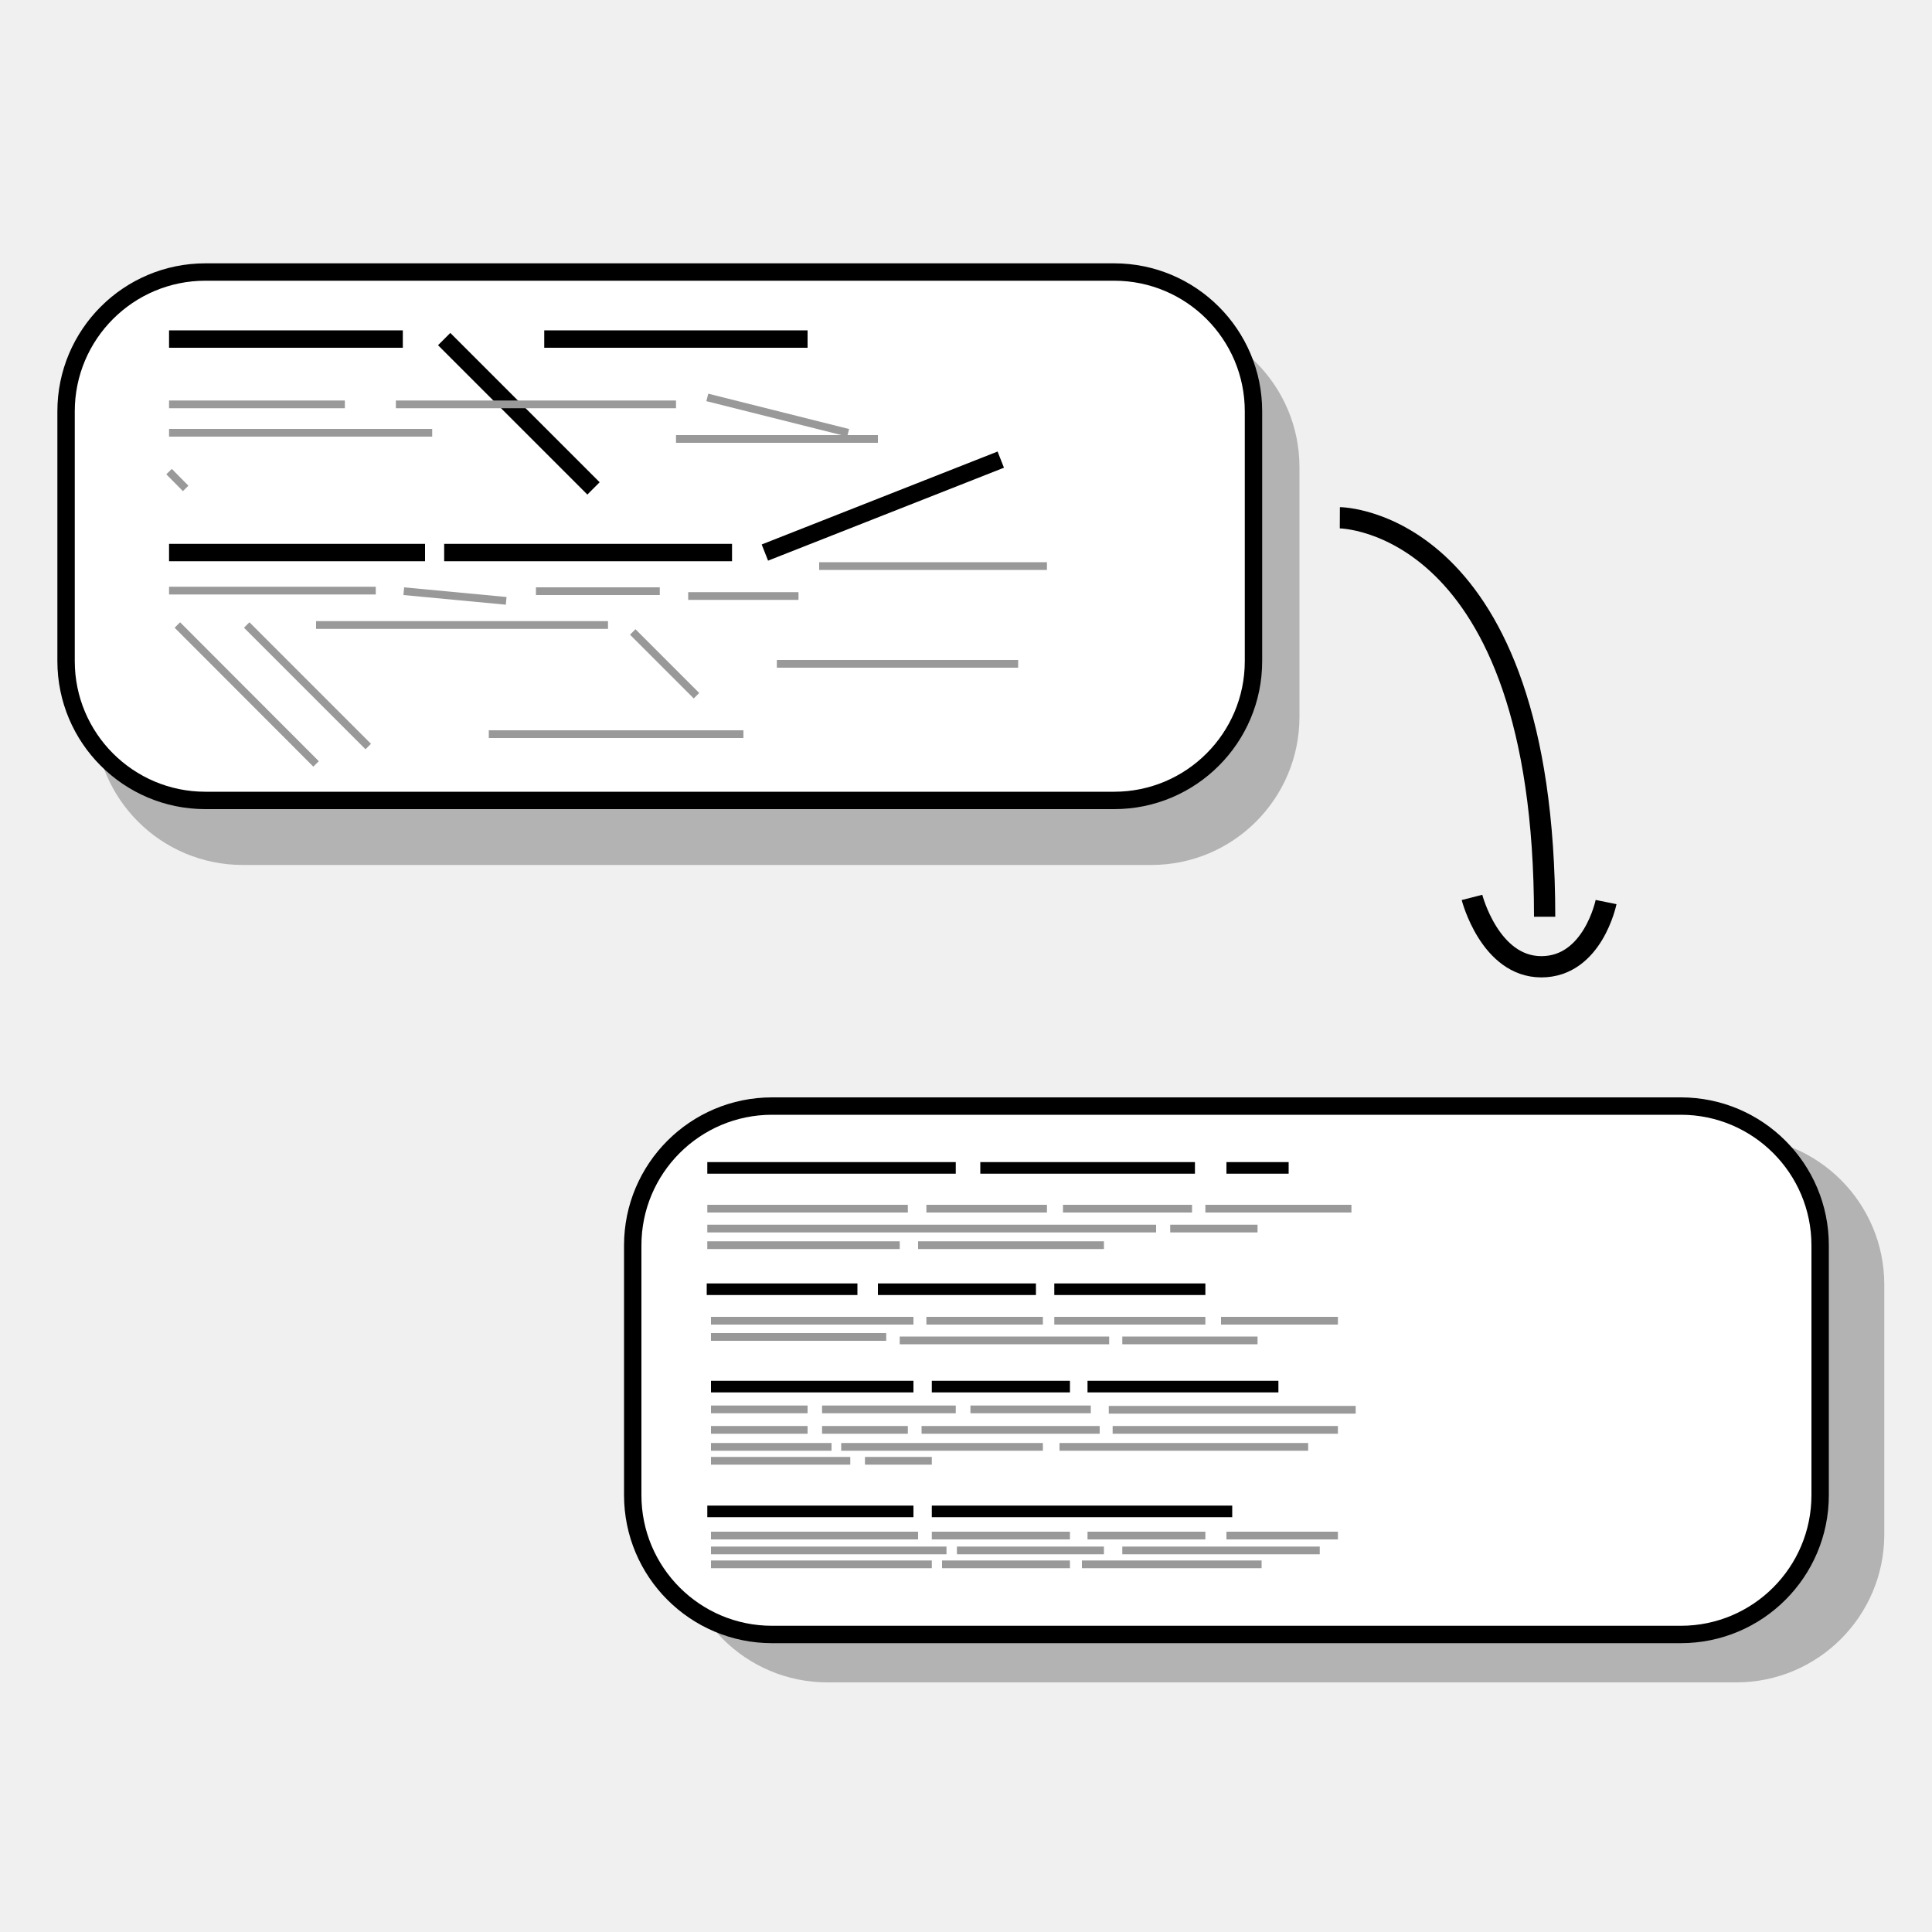
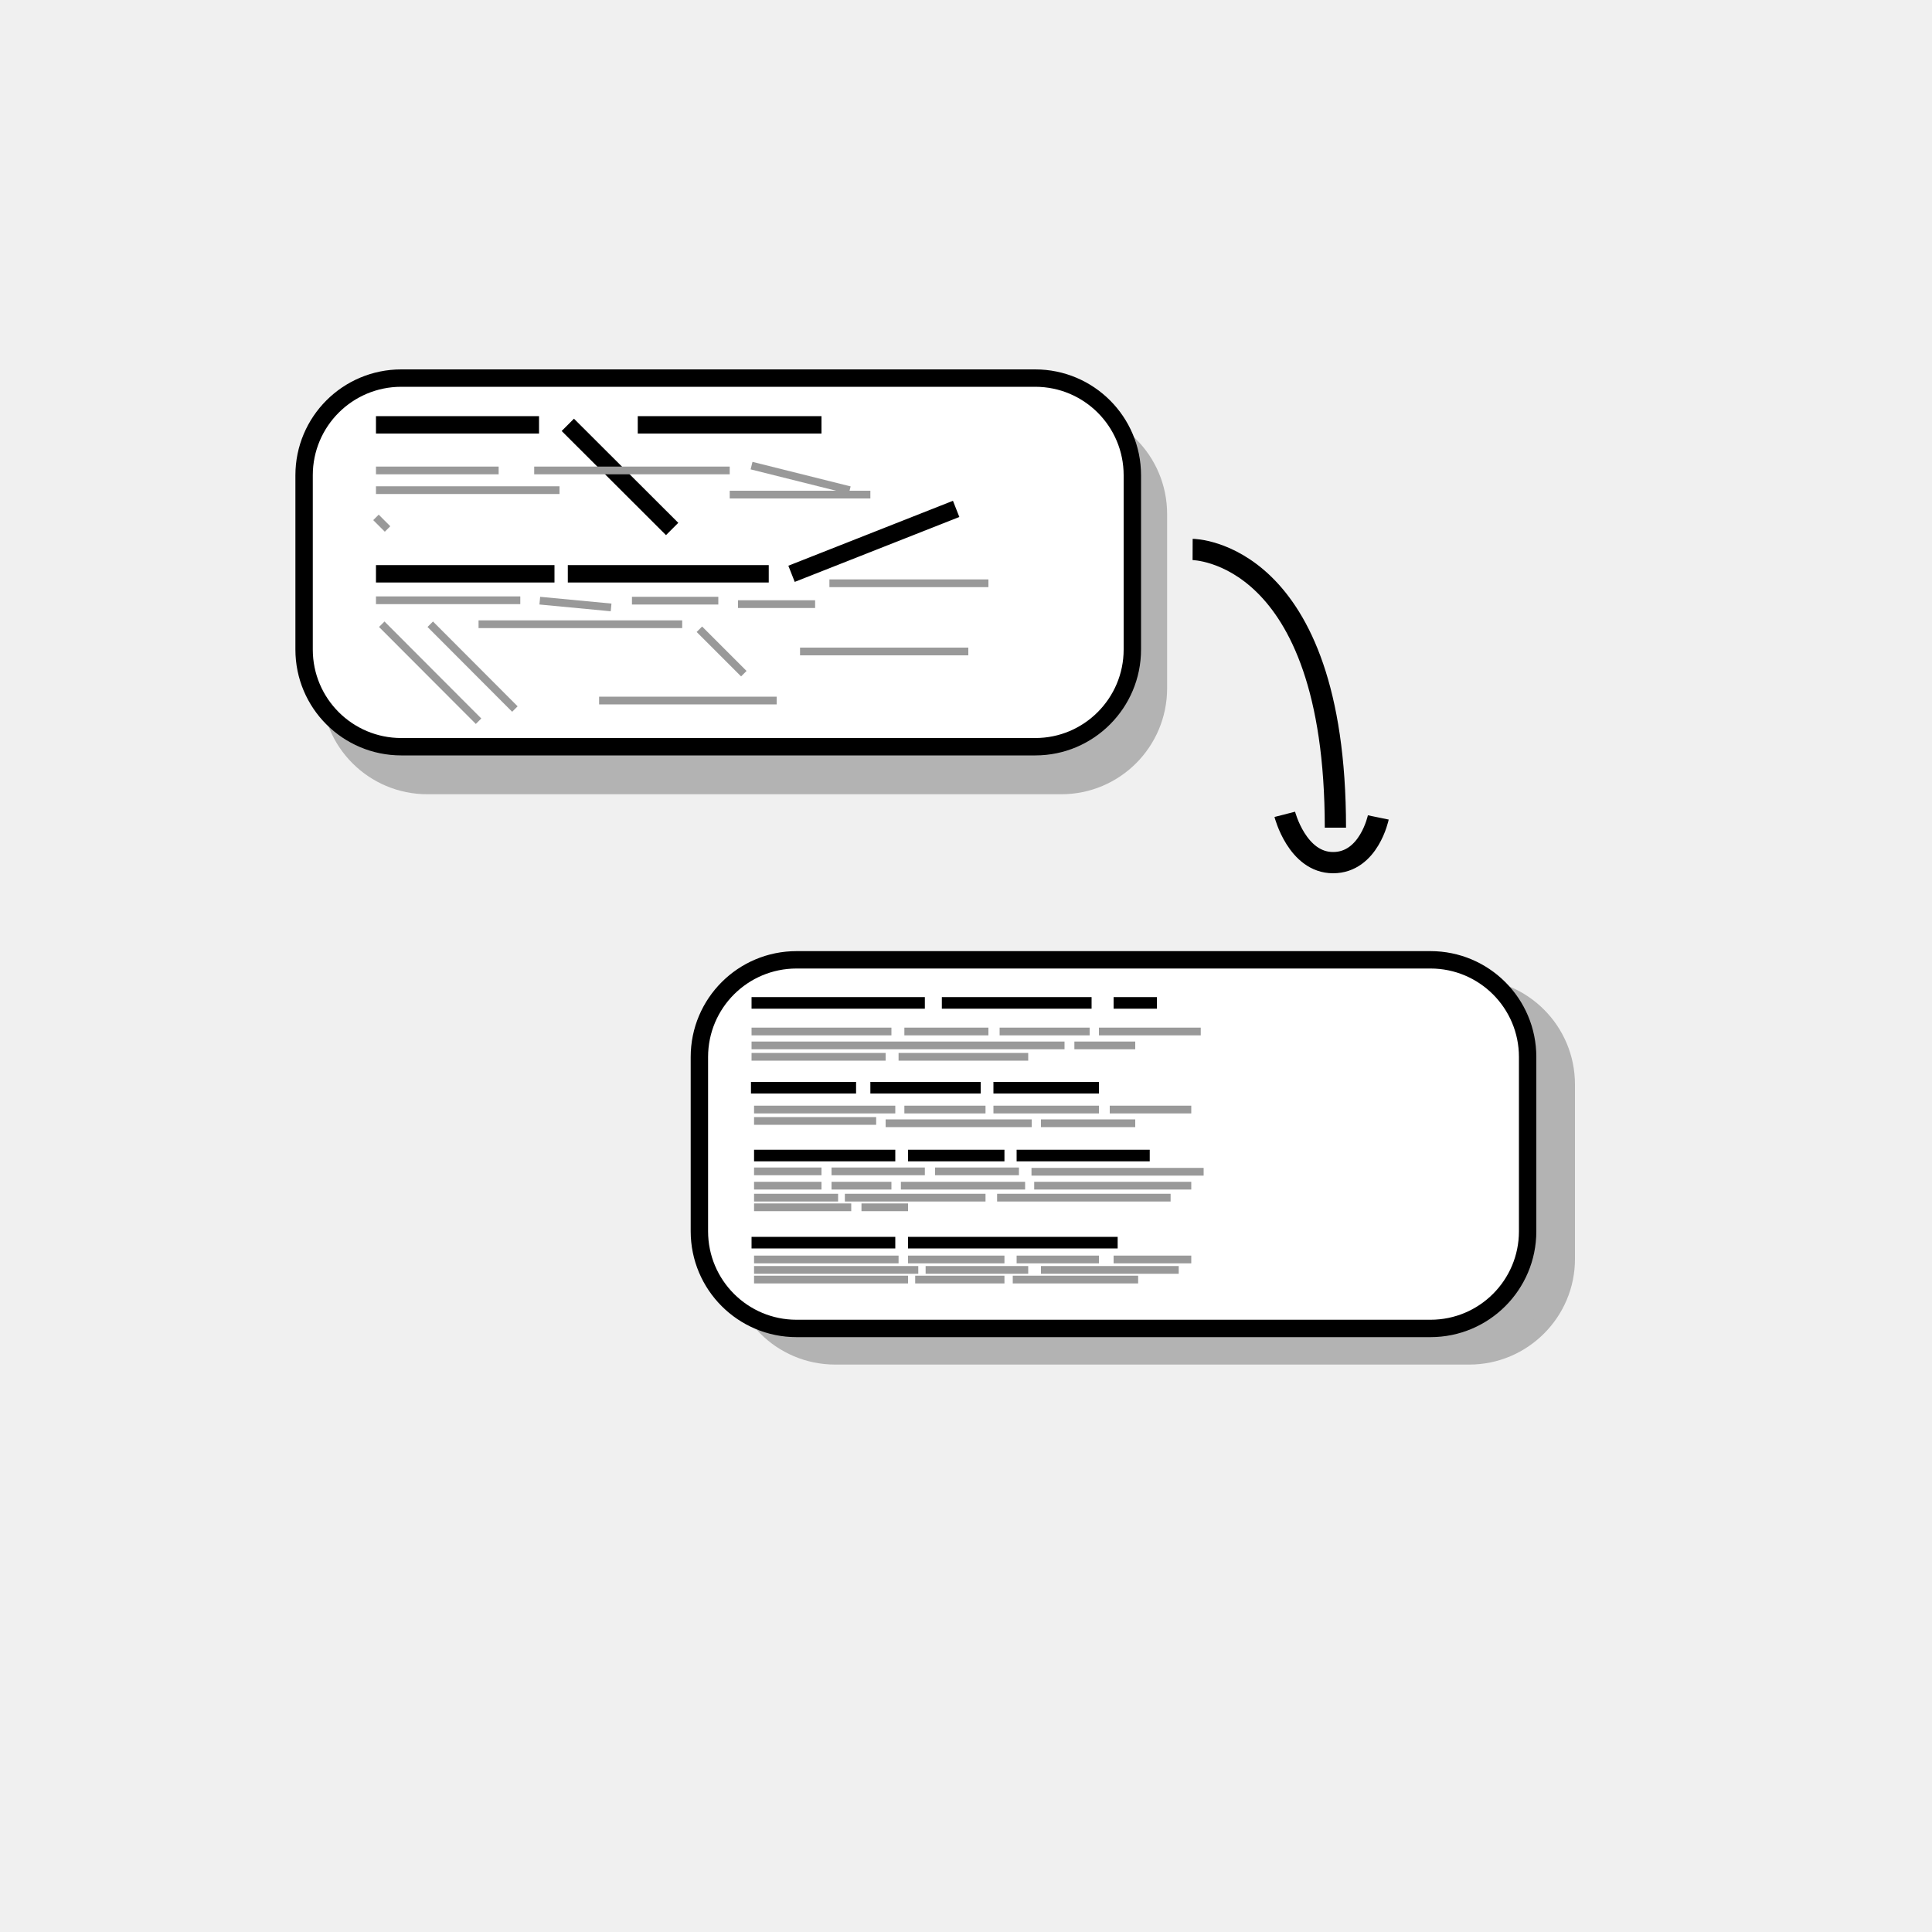
- <svg xmlns="http://www.w3.org/2000/svg" version="1.1" x="0px" y="0px" viewBox="0 0 1000 1000" style="enable-background:new 0 0 1000 1000;" xml:space="preserve">
+ <svg xmlns="http://www.w3.org/2000/svg" version="1.1" id="Layer_1" x="0px" y="0px" viewBox="0 0 1000 1000" style="enable-background:new 0 0 1000 1000;" xml:space="preserve">
  <style type="text/css">
	.st0{fill:#B3B3B3;stroke:#B3B3B3;stroke-width:9;stroke-miterlimit:10;}
	.st1{fill:#FFFFFF;stroke:#000000;stroke-width:9;stroke-miterlimit:10;}
- 	.st2{fill:#FFFFFF;stroke:#000000;stroke-width:6;stroke-miterlimit:10;}
- 	.st3{fill:#FFFFFF;stroke:#999999;stroke-width:4;stroke-miterlimit:10;}
- 	.st4{fill:none;stroke:#000000;stroke-width:11;stroke-miterlimit:10;}
+ 	.st2{fill:none;stroke:#000000;stroke-width:6;stroke-miterlimit:10;}
+ 	.st3{fill:none;stroke:#999999;stroke-width:4;stroke-miterlimit:10;}
+ 	.st4{fill:none;stroke:#000000;stroke-width:9;stroke-miterlimit:10;}
+ 	.st5{fill:none;stroke:#000000;stroke-width:11;stroke-miterlimit:10;}
</style>
-   <g id="Layer_1">
-     <path class="st0" d="M898.7,866.3H428.3c-39.8,0-72.1-32.3-72.1-72.1V664.9c0-39.8,32.3-72.1,72.1-72.1h470.4   c39.8,0,72.1,32.3,72.1,72.1v129.3C970.8,834,938.5,866.3,898.7,866.3z" />
-     <path class="st1" d="M870,846H399.6c-39.8,0-72.1-32.3-72.1-72.1V644.6c0-39.8,32.3-72.1,72.1-72.1H870c39.8,0,72.1,32.3,72.1,72.1   v129.3C942.1,813.7,909.8,846,870,846z" />
-     <line class="st2" x1="366.1" y1="604.5" x2="494.7" y2="604.5" />
-     <line class="st2" x1="507.4" y1="604.5" x2="618.5" y2="604.5" />
-     <line class="st2" x1="634.8" y1="604.5" x2="667" y2="604.5" />
-     <line class="st3" x1="366.1" y1="625.6" x2="469.9" y2="625.6" />
-     <line class="st3" x1="479.5" y1="625.6" x2="541.9" y2="625.6" />
-     <line class="st3" x1="550.2" y1="625.6" x2="617" y2="625.6" />
-     <line class="st3" x1="623.9" y1="625.6" x2="699.5" y2="625.6" />
-     <line class="st3" x1="366.1" y1="635.9" x2="598.4" y2="635.9" />
-     <line class="st3" x1="605.7" y1="635.9" x2="650.9" y2="635.9" />
-     <line class="st3" x1="366.1" y1="644.5" x2="465.7" y2="644.5" />
-     <line class="st3" x1="475.2" y1="644.5" x2="571.4" y2="644.5" />
-     <line class="st2" x1="365.8" y1="667.3" x2="443.8" y2="667.3" />
-     <line class="st2" x1="454.4" y1="667.3" x2="536.2" y2="667.3" />
-     <line class="st2" x1="545.7" y1="667.3" x2="623.9" y2="667.3" />
-     <line class="st3" x1="368" y1="683.6" x2="472.8" y2="683.6" />
-     <line class="st3" x1="479.5" y1="683.6" x2="539.8" y2="683.6" />
-     <line class="st3" x1="545.7" y1="683.6" x2="623.9" y2="683.6" />
-     <line class="st3" x1="632" y1="683.6" x2="692.5" y2="683.6" />
-     <line class="st3" x1="368" y1="692" x2="458.7" y2="692" />
-     <line class="st3" x1="465.7" y1="693.8" x2="574.1" y2="693.8" />
-     <line class="st3" x1="580.9" y1="693.8" x2="650.9" y2="693.8" />
-     <line class="st2" x1="368" y1="717.7" x2="472.8" y2="717.7" />
-     <line class="st2" x1="482.3" y1="717.7" x2="553.8" y2="717.7" />
-     <line class="st2" x1="562.9" y1="717.7" x2="661.7" y2="717.7" />
-     <line class="st3" x1="368" y1="729.5" x2="418" y2="729.5" />
-     <line class="st3" x1="425.5" y1="729.5" x2="494.7" y2="729.5" />
-     <line class="st3" x1="502.3" y1="729.5" x2="564.6" y2="729.5" />
-     <line class="st3" x1="573.9" y1="729.7" x2="701.7" y2="729.7" />
-     <line class="st3" x1="368" y1="740.1" x2="418" y2="740.1" />
-     <line class="st3" x1="425.5" y1="740.1" x2="469.9" y2="740.1" />
-     <line class="st3" x1="477" y1="740.1" x2="569.2" y2="740.1" />
-     <line class="st3" x1="575.9" y1="740.1" x2="692.5" y2="740.1" />
-     <line class="st3" x1="368" y1="748.9" x2="430.4" y2="748.9" />
-     <line class="st3" x1="435.4" y1="748.9" x2="539.8" y2="748.9" />
-     <line class="st3" x1="548.4" y1="748.9" x2="677.1" y2="748.9" />
-     <line class="st3" x1="368" y1="756.1" x2="440.1" y2="756.1" />
-     <line class="st3" x1="447.7" y1="756.1" x2="482.3" y2="756.1" />
-     <line class="st2" x1="366.1" y1="782.3" x2="472.8" y2="782.3" />
-     <line class="st2" x1="482.3" y1="782.3" x2="637.8" y2="782.3" />
-     <line class="st3" x1="368" y1="794.8" x2="475.2" y2="794.8" />
-     <line class="st3" x1="482.3" y1="794.8" x2="553.8" y2="794.8" />
-     <line class="st3" x1="562.9" y1="794.8" x2="623.9" y2="794.8" />
-     <line class="st3" x1="634.8" y1="794.8" x2="692.5" y2="794.8" />
-     <line class="st3" x1="368" y1="802.5" x2="489.9" y2="802.5" />
-     <line class="st3" x1="495.3" y1="802.5" x2="571.4" y2="802.5" />
-     <line class="st3" x1="580.9" y1="802.5" x2="683.1" y2="802.5" />
-     <line class="st3" x1="368" y1="809.7" x2="482.3" y2="809.7" />
-     <line class="st3" x1="487.6" y1="809.7" x2="553.8" y2="809.7" />
-     <line class="st3" x1="560" y1="809.7" x2="653" y2="809.7" />
+   <g id="Layer_1_00000023997356568282792680000011371539085206383295_">
+     <path class="st0" d="M760.5,701.8H432.3c-27.8,0-50.3-22.5-50.3-50.3v-90.2c0-27.8,22.5-50.3,50.3-50.3h328.1   c27.8,0,50.3,22.5,50.3,50.3v90.2C810.8,679.2,788.2,701.8,760.5,701.8z" />
+     <path class="st1" d="M740.4,687.6H412.3c-27.8,0-50.3-22.5-50.3-50.3v-90.2c0-27.8,22.5-50.3,50.3-50.3h328.1   c27.8,0,50.3,22.5,50.3,50.3v90.2C790.7,665.1,768.2,687.6,740.4,687.6z" />
+     <line class="st2" x1="389" y1="519.1" x2="478.7" y2="519.1" />
+     <line class="st2" x1="487.5" y1="519.1" x2="565" y2="519.1" />
+     <line class="st2" x1="576.4" y1="519.1" x2="598.8" y2="519.1" />
+     <line class="st3" x1="389" y1="533.9" x2="461.4" y2="533.9" />
+     <line class="st3" x1="468.1" y1="533.9" x2="511.6" y2="533.9" />
+     <line class="st3" x1="517.4" y1="533.9" x2="564" y2="533.9" />
+     <line class="st3" x1="568.8" y1="533.9" x2="621.5" y2="533.9" />
+     <line class="st3" x1="389" y1="541.1" x2="551" y2="541.1" />
+     <line class="st3" x1="556.1" y1="541.1" x2="587.6" y2="541.1" />
+     <line class="st3" x1="389" y1="547" x2="458.4" y2="547" />
+     <line class="st3" x1="465.1" y1="547" x2="532.2" y2="547" />
+     <line class="st2" x1="388.7" y1="563" x2="443.1" y2="563" />
+     <line class="st2" x1="450.5" y1="563" x2="507.6" y2="563" />
+     <line class="st2" x1="514.2" y1="563" x2="568.8" y2="563" />
+     <line class="st3" x1="390.3" y1="574.3" x2="463.4" y2="574.3" />
+     <line class="st3" x1="468.1" y1="574.3" x2="510.1" y2="574.3" />
+     <line class="st3" x1="514.2" y1="574.3" x2="568.8" y2="574.3" />
+     <line class="st3" x1="574.4" y1="574.3" x2="616.6" y2="574.3" />
+     <line class="st3" x1="390.3" y1="580.2" x2="453.5" y2="580.2" />
+     <line class="st3" x1="458.4" y1="581.4" x2="534" y2="581.4" />
+     <line class="st3" x1="538.8" y1="581.4" x2="587.6" y2="581.4" />
+     <line class="st2" x1="390.3" y1="598.1" x2="463.4" y2="598.1" />
+     <line class="st2" x1="470" y1="598.1" x2="519.9" y2="598.1" />
+     <line class="st2" x1="526.2" y1="598.1" x2="595.1" y2="598.1" />
+     <line class="st3" x1="390.3" y1="606.3" x2="425.2" y2="606.3" />
+     <line class="st3" x1="430.4" y1="606.3" x2="478.7" y2="606.3" />
+     <line class="st3" x1="484" y1="606.3" x2="527.4" y2="606.3" />
+     <line class="st3" x1="533.9" y1="606.5" x2="623" y2="606.5" />
+     <line class="st3" x1="390.3" y1="613.7" x2="425.2" y2="613.7" />
+     <line class="st3" x1="430.4" y1="613.7" x2="461.4" y2="613.7" />
+     <line class="st3" x1="466.3" y1="613.7" x2="530.6" y2="613.7" />
+     <line class="st3" x1="535.3" y1="613.7" x2="616.6" y2="613.7" />
+     <line class="st3" x1="390.3" y1="619.9" x2="433.8" y2="619.9" />
+     <line class="st3" x1="437.3" y1="619.9" x2="510.1" y2="619.9" />
+     <line class="st3" x1="516.1" y1="619.9" x2="605.9" y2="619.9" />
+     <line class="st3" x1="390.3" y1="624.9" x2="440.6" y2="624.9" />
+     <line class="st3" x1="445.9" y1="624.9" x2="470" y2="624.9" />
+     <line class="st2" x1="389" y1="643.2" x2="463.4" y2="643.2" />
+     <line class="st2" x1="470" y1="643.2" x2="578.5" y2="643.2" />
+     <line class="st3" x1="390.3" y1="651.9" x2="465.1" y2="651.9" />
+     <line class="st3" x1="470" y1="651.9" x2="519.9" y2="651.9" />
+     <line class="st3" x1="526.2" y1="651.9" x2="568.8" y2="651.9" />
+     <line class="st3" x1="576.4" y1="651.9" x2="616.6" y2="651.9" />
+     <line class="st3" x1="390.3" y1="657.3" x2="475.3" y2="657.3" />
+     <line class="st3" x1="479.1" y1="657.3" x2="532.2" y2="657.3" />
+     <line class="st3" x1="538.8" y1="657.3" x2="610.1" y2="657.3" />
+     <line class="st3" x1="390.3" y1="662.3" x2="470" y2="662.3" />
+     <line class="st3" x1="473.7" y1="662.3" x2="519.9" y2="662.3" />
+     <line class="st3" x1="524.2" y1="662.3" x2="589.1" y2="662.3" />
  </g>
-   <g id="Layer_2">
-     <path class="st0" d="M596,443.2H125.6c-39.8,0-72.1-32.3-72.1-72.1V241.8c0-39.8,32.3-72.1,72.1-72.1H596   c39.8,0,72.1,32.3,72.1,72.1V371C668.1,410.9,635.8,443.2,596,443.2z" />
-     <path class="st1" d="M576.7,414.3H106.3c-39.8,0-72.1-32.3-72.1-72.1V212.9c0-39.8,32.3-72.1,72.1-72.1h470.4   c39.8,0,72.1,32.3,72.1,72.1v129.3C648.8,382,616.5,414.3,576.7,414.3z" />
-     <line class="st1" x1="87.5" y1="175.5" x2="208.5" y2="175.5" />
-     <line class="st1" x1="229.9" y1="175.5" x2="307.2" y2="252.8" />
-     <line class="st1" x1="281.7" y1="175.5" x2="418" y2="175.5" />
-     <line class="st3" x1="87.5" y1="209.3" x2="178.5" y2="209.3" />
-     <line class="st3" x1="204.9" y1="209.3" x2="349.9" y2="209.3" />
-     <line class="st3" x1="366.1" y1="205.7" x2="439" y2="224" />
-     <line class="st3" x1="87.5" y1="224" x2="223.7" y2="224" />
-     <line class="st3" x1="349.9" y1="227.2" x2="454.4" y2="227.2" />
-     <line class="st3" x1="87.5" y1="244.1" x2="96.1" y2="252.8" />
-     <line class="st1" x1="87.5" y1="286" x2="220" y2="286" />
-     <line class="st1" x1="229.9" y1="286" x2="378.9" y2="286" />
-     <line class="st1" x1="395.9" y1="286" x2="518" y2="237.9" />
-     <line class="st3" x1="87.5" y1="305.7" x2="194.5" y2="305.7" />
-     <line class="st3" x1="209" y1="306" x2="262" y2="311" />
-     <line class="st3" x1="277.4" y1="306" x2="341.5" y2="306" />
-     <line class="st3" x1="356.2" y1="308.5" x2="413.3" y2="308.5" />
-     <line class="st3" x1="424" y1="293" x2="541.9" y2="293" />
-     <line class="st3" x1="91.8" y1="323.5" x2="163.6" y2="395.4" />
-     <line class="st3" x1="127.7" y1="323.5" x2="190.6" y2="386.4" />
-     <line class="st3" x1="163.6" y1="323.5" x2="314.7" y2="323.5" />
-     <line class="st3" x1="327.5" y1="327.1" x2="360.5" y2="360.1" />
-     <line class="st3" x1="253" y1="380" x2="384.8" y2="380" />
-     <line class="st3" x1="402.1" y1="343.6" x2="527" y2="343.6" />
-     <path class="st4" d="M693.5,268c0,0,106,0.5,106,206.5" />
-     <path class="st4" d="M761.9,464.5c0,0,9.2,35.9,35.9,35.9c26.7,0,33.5-33.5,33.5-33.5" />
+   <g id="Layer_2_00000011723249141603476500000003450590932897227669_">
+     <path class="st0" d="M549.3,406.6H221.2c-27.8,0-50.3-22.5-50.3-50.3v-90.2c0-27.8,22.5-50.3,50.3-50.3h328.1   c27.8,0,50.3,22.5,50.3,50.3v90.1C599.6,384.1,577.1,406.6,549.3,406.6z" />
+     <path class="st1" d="M535.9,386.5H207.7c-27.8,0-50.3-22.5-50.3-50.3V246c0-27.8,22.5-50.3,50.3-50.3h328.1   c27.8,0,50.3,22.5,50.3,50.3v90.2C586.1,363.9,563.6,386.5,535.9,386.5z" />
+     <line class="st4" x1="194.6" y1="219.9" x2="279" y2="219.9" />
+     <line class="st4" x1="293.9" y1="219.9" x2="347.9" y2="273.8" />
+     <line class="st4" x1="330.1" y1="219.9" x2="425.2" y2="219.9" />
+     <line class="st3" x1="194.6" y1="243.5" x2="258.1" y2="243.5" />
+     <line class="st3" x1="276.5" y1="243.5" x2="377.7" y2="243.5" />
+     <line class="st3" x1="389" y1="241" x2="439.8" y2="253.7" />
+     <line class="st3" x1="194.6" y1="253.7" x2="289.6" y2="253.7" />
+     <line class="st3" x1="377.7" y1="256" x2="450.5" y2="256" />
+     <line class="st3" x1="194.6" y1="267.8" x2="200.6" y2="273.8" />
+     <line class="st4" x1="194.6" y1="297" x2="287" y2="297" />
+     <line class="st4" x1="293.9" y1="297" x2="397.9" y2="297" />
+     <line class="st4" x1="409.7" y1="297" x2="494.9" y2="263.4" />
+     <line class="st3" x1="194.6" y1="310.7" x2="269.3" y2="310.7" />
+     <line class="st3" x1="279.4" y1="310.9" x2="316.3" y2="314.4" />
+     <line class="st3" x1="327.1" y1="310.9" x2="371.8" y2="310.9" />
+     <line class="st3" x1="382" y1="312.7" x2="421.9" y2="312.7" />
+     <line class="st3" x1="429.3" y1="301.9" x2="511.6" y2="301.9" />
+     <line class="st3" x1="197.6" y1="323.1" x2="247.7" y2="373.3" />
+     <line class="st3" x1="222.7" y1="323.1" x2="266.5" y2="367" />
+     <line class="st3" x1="247.7" y1="323.1" x2="353.1" y2="323.1" />
+     <line class="st3" x1="362" y1="325.7" x2="385" y2="348.7" />
+     <line class="st3" x1="310.1" y1="362.6" x2="402" y2="362.6" />
+     <line class="st3" x1="414.1" y1="337.2" x2="501.2" y2="337.2" />
+     <path class="st5" d="M617.3,284.4c0,0,73.9,0.3,73.9,144" />
+     <path class="st5" d="M665,421.5c0,0,6.4,25,25,25c18.6,0,23.4-23.4,23.4-23.4" />
  </g>
</svg>
